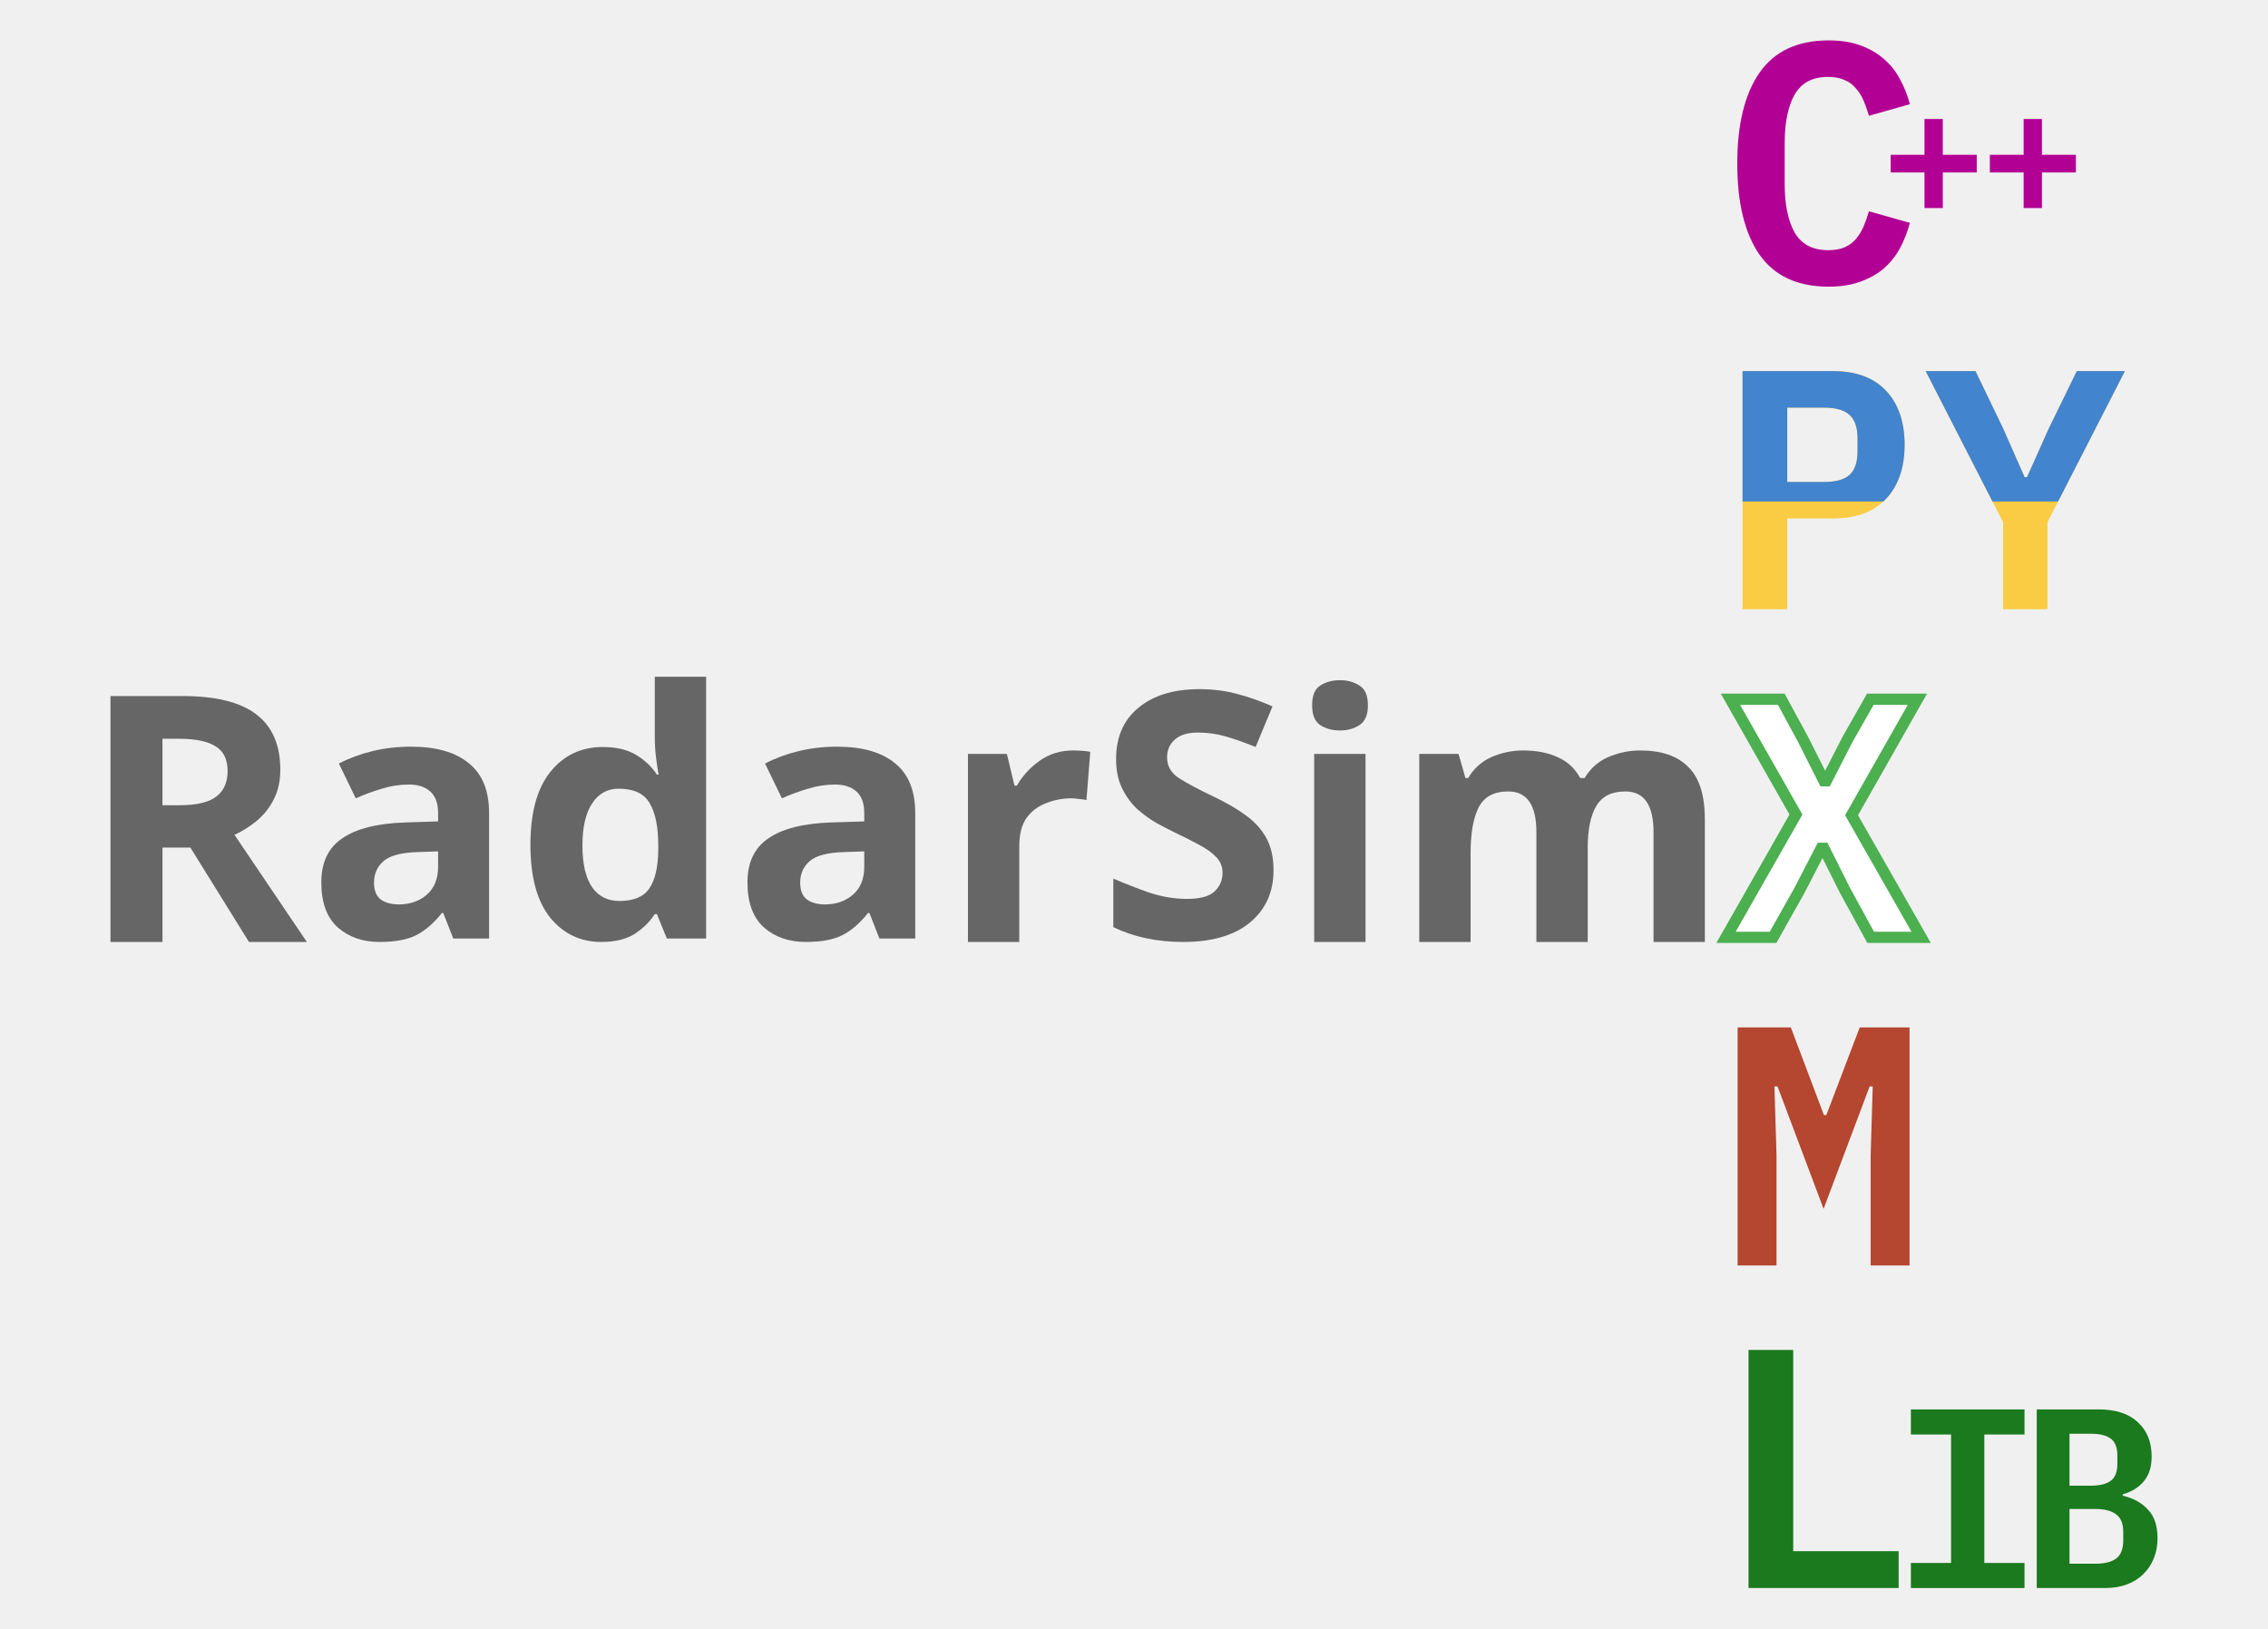
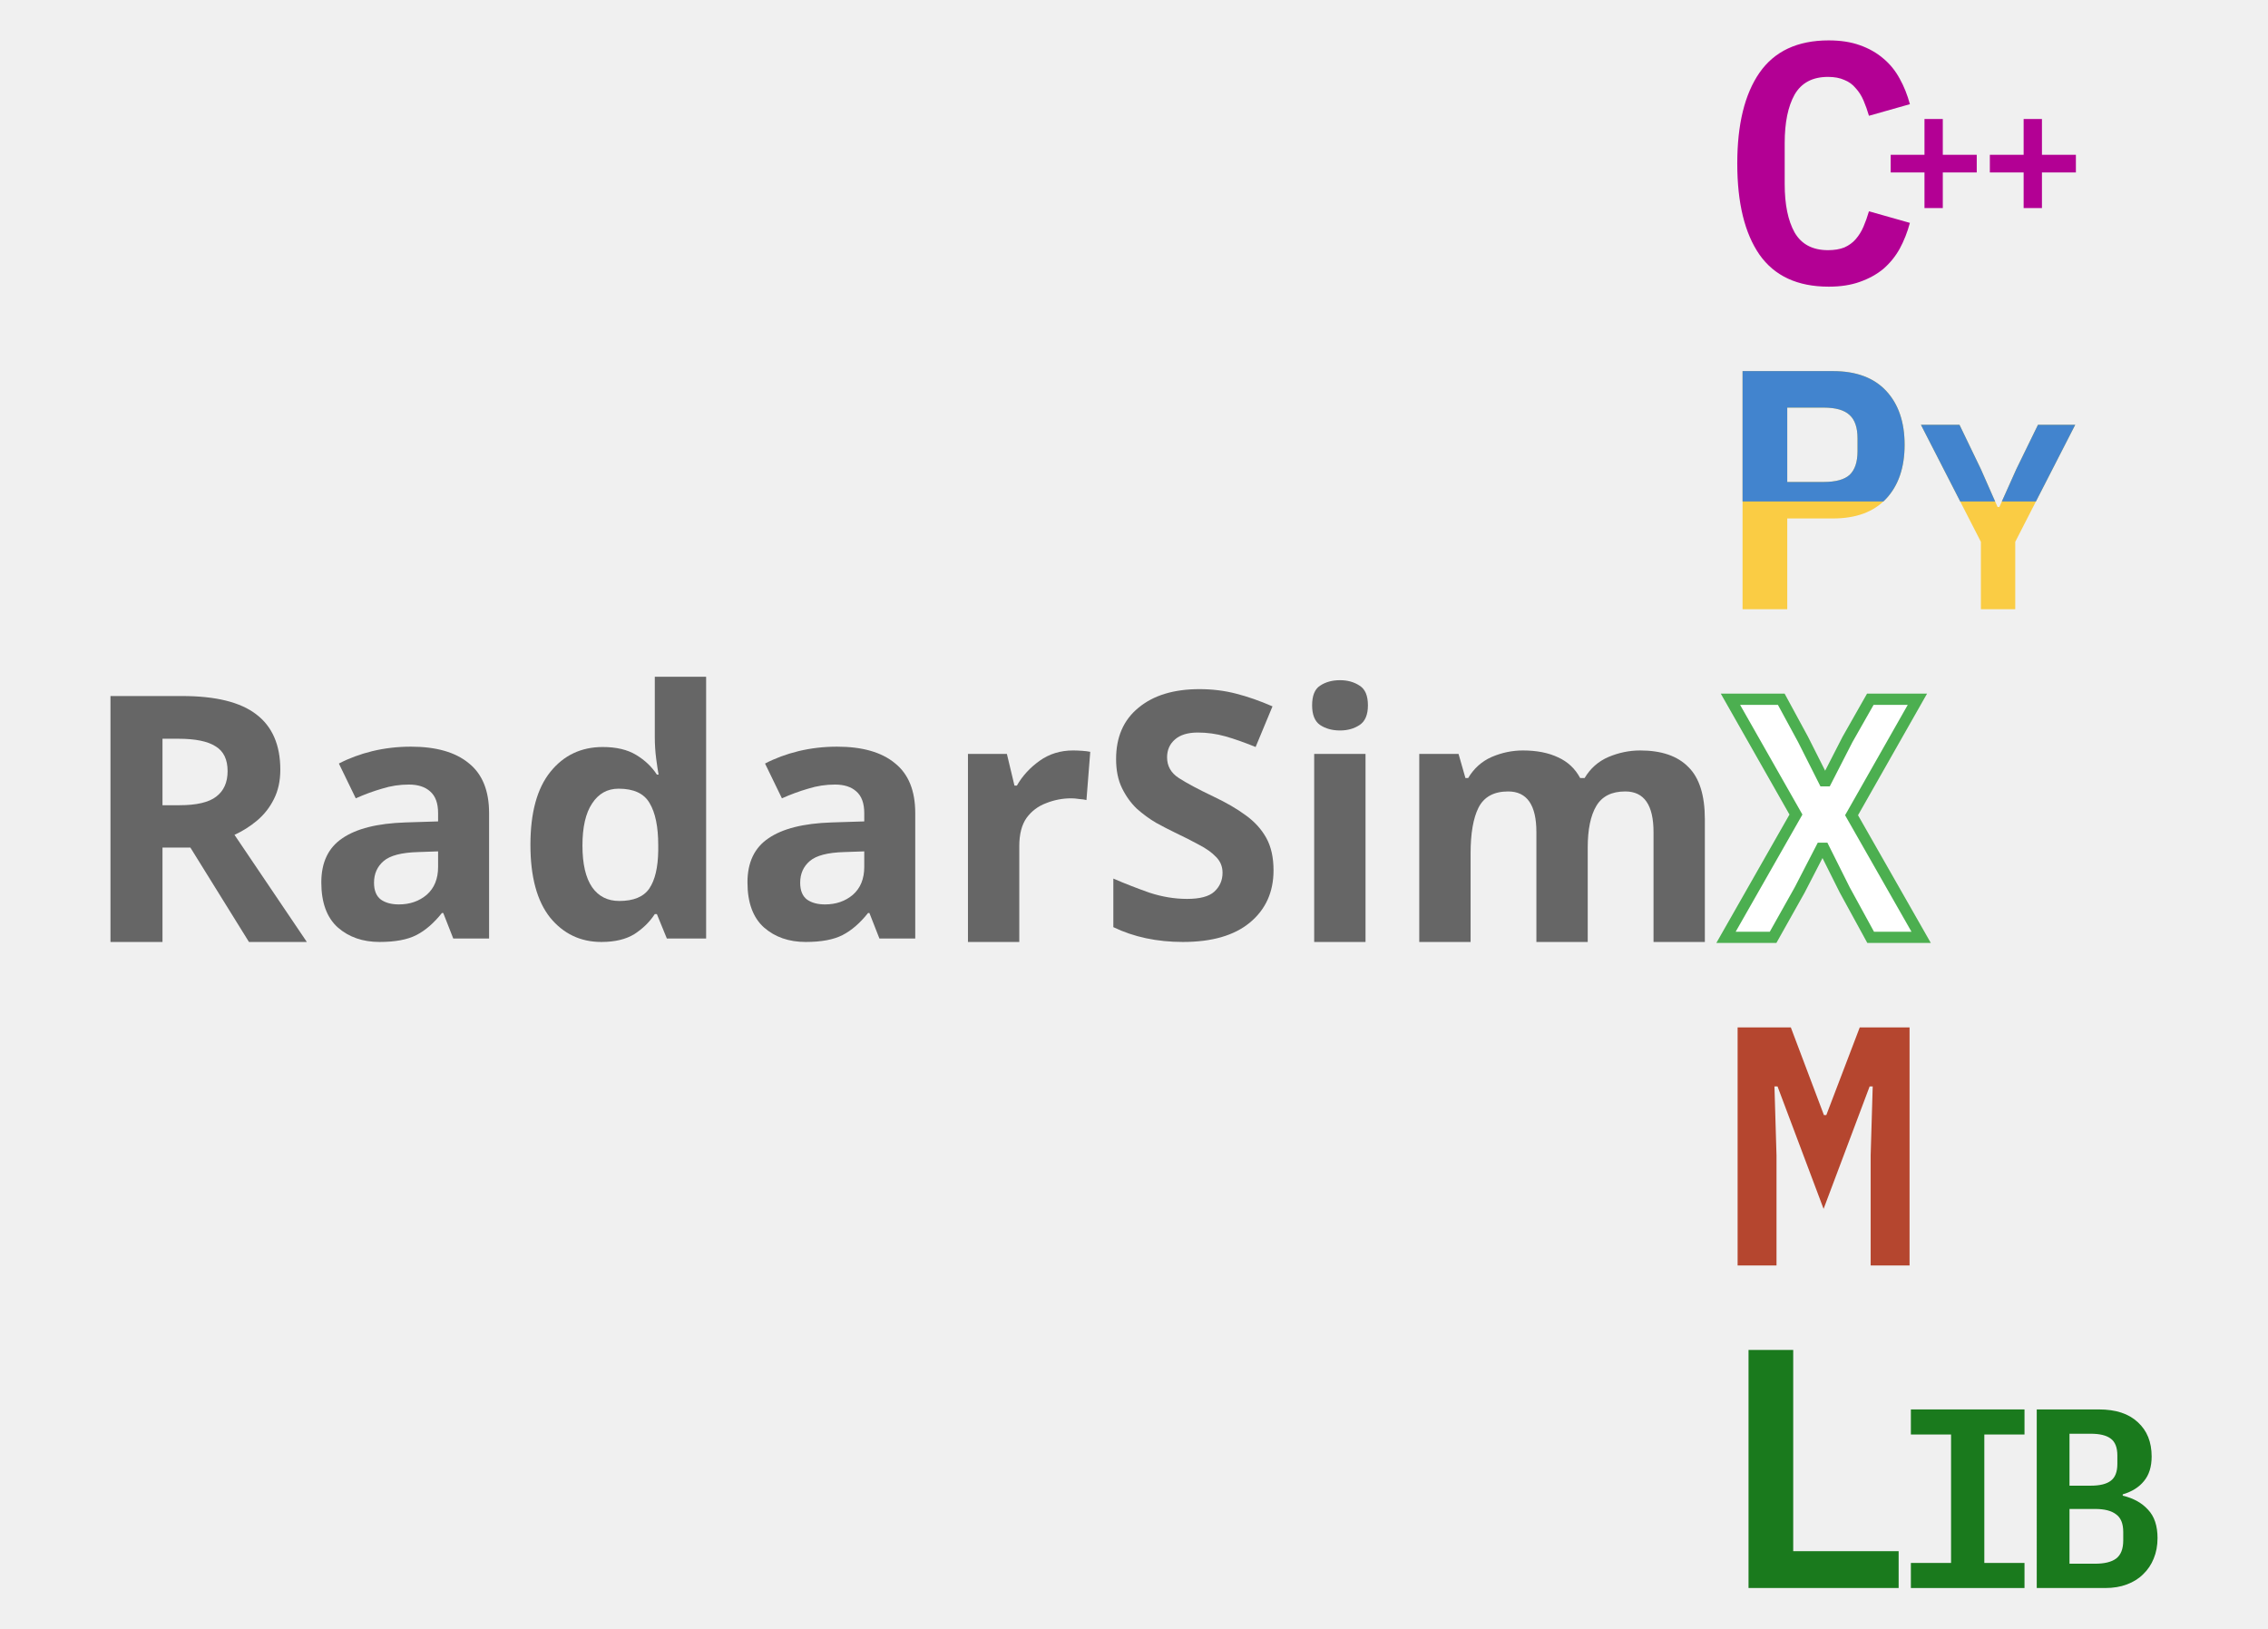
<svg xmlns="http://www.w3.org/2000/svg" width="1008.44mm" height="724.202mm" viewBox="0 0 1008.44 724.202" version="1.1" id="svg8">
  <defs id="defs2" />
  <g id="layer1" transform="translate(-488.7224,-8.901227)">
    <g id="g402" transform="translate(3.050145,-5.345374)">
      <path d="M 1263.135,720.485 V 614.602 h 19.872 v 89.499 h 46.873 v 16.383 z" style="font-size:151.694px;line-height:1.25;font-family:'IBM Plex Mono SemiBold';-inkscape-font-specification:'IBM Plex Mono SemiBold, ';fill:#1a7a1d;fill-opacity:1;stroke-width:0.265" id="path1773" />
      <path d="m 1335.322,720.485 v -11.151 h 17.865 v -57.122 h -17.865 v -11.151 h 50.522 v 11.151 h -17.865 v 57.122 h 17.865 v 11.151 z" style="font-size:151.694px;line-height:1.25;font-family:'IBM Plex Mono SemiBold';-inkscape-font-specification:'IBM Plex Mono SemiBold, ';fill:#1a7a1d;fill-opacity:1;stroke-width:0.265" id="path1775" />
      <path d="m 1391.286,641.061 h 27.651 q 11.265,0 17.296,5.689 6.144,5.576 6.144,15.248 0,6.827 -3.414,10.924 -3.3,4.096 -9.444,5.917 v 0.569 q 7.169,1.707 11.265,6.258 4.21,4.438 4.21,12.63 0,5.007 -1.707,9.103 -1.593,3.983 -4.665,6.941 -2.958,2.958 -7.282,4.552 -4.21,1.593 -9.558,1.593 h -30.495 z m 25.944,68.614 q 6.258,0 9.331,-2.276 3.186,-2.39 3.186,-8.079 v -3.755 q 0,-5.576 -3.186,-7.851 -3.072,-2.39 -9.331,-2.39 h -11.379 V 709.675 Z m -1.934,-34.705 q 6.031,0 8.876,-2.162 2.958,-2.162 2.958,-7.51 v -3.755 q 0,-5.348 -2.958,-7.51 -2.845,-2.162 -8.876,-2.162 h -9.444 v 23.099 z" style="font-size:151.694px;line-height:1.25;font-family:'IBM Plex Mono SemiBold';-inkscape-font-specification:'IBM Plex Mono SemiBold, ';fill:#1a7a1d;fill-opacity:1;stroke-width:0.265" id="path1777" />
      <path d="m 566.653,323.792 q 22.365,0 32.934,8.119 10.723,8.119 10.723,24.662 0,7.506 -2.91,13.174 -2.757,5.515 -7.506,9.497 -4.595,3.83 -9.957,6.28 l 32.168,47.64 h -25.735 l -26.041,-41.972 h -12.408 v 41.972 H 534.791 V 323.792 Z m -1.685,18.995 h -7.046 v 29.564 h 7.506 q 11.489,0 16.39,-3.83 5.055,-3.83 5.055,-11.335 0,-7.812 -5.361,-11.029 -5.208,-3.37 -16.544,-3.37 z" style="font-weight:bold;font-size:153.182px;font-family:'Noto Sans';-inkscape-font-specification:'Noto Sans Bold';fill:#666666;stroke-width:3.8;stroke-linecap:round" id="path4131" />
      <path d="m 668.366,346.309 q 16.85,0 25.735,7.353 9.038,7.2 9.038,22.211 v 55.758 h -15.931 l -4.442,-11.335 h -0.613 q -5.361,6.74 -11.335,9.804 -5.974,3.064 -16.39,3.064 -11.182,0 -18.535,-6.434 -7.353,-6.587 -7.353,-20.067 0,-13.327 9.344,-19.607 9.344,-6.434 28.032,-7.046 l 14.552,-0.46 v -3.676 q 0,-6.587 -3.523,-9.65 -3.37,-3.064 -9.497,-3.064 -6.127,0 -11.948,1.838 -5.821,1.685 -11.642,4.289 l -7.506,-15.471 q 6.74,-3.523 14.859,-5.515 8.272,-1.991 17.156,-1.991 z m 3.217,46.874 q -11.029,0.306 -15.318,3.983 -4.289,3.676 -4.289,9.65 0,5.208 3.064,7.506 3.064,2.145 7.965,2.145 7.353,0 12.408,-4.289 5.055,-4.442 5.055,-12.408 v -6.893 z" style="font-weight:bold;font-size:153.182px;font-family:'Noto Sans';-inkscape-font-specification:'Noto Sans Bold';fill:#666666;stroke-width:3.8;stroke-linecap:round" id="path4133" />
      <path d="m 753.075,433.164 q -13.94,0 -22.824,-10.876 -8.731,-11.029 -8.731,-32.321 0,-21.445 8.885,-32.475 8.885,-11.029 23.284,-11.029 9.038,0 14.859,3.523 5.821,3.523 9.191,8.731 h 0.766 q -0.46,-2.451 -1.072,-7.046 -0.613,-4.749 -0.613,-9.65 v -26.807 h 22.824 v 116.418 h -17.463 l -4.442,-10.876 h -0.919 q -3.37,5.208 -9.038,8.885 -5.668,3.523 -14.705,3.523 z m 7.965,-18.229 q 9.497,0 13.327,-5.515 3.83,-5.668 3.983,-16.85 v -2.451 q 0,-12.255 -3.83,-18.688 -3.676,-6.434 -13.786,-6.434 -7.506,0 -11.795,6.587 -4.289,6.434 -4.289,18.688 0,12.255 4.289,18.535 4.289,6.127 12.101,6.127 z" style="font-weight:bold;font-size:153.182px;font-family:'Noto Sans';-inkscape-font-specification:'Noto Sans Bold';fill:#666666;stroke-width:3.8;stroke-linecap:round" id="path4135" />
      <path d="m 857.852,346.309 q 16.85,0 25.735,7.353 9.038,7.2 9.038,22.211 v 55.758 h -15.931 l -4.442,-11.335 h -0.613 q -5.361,6.74 -11.335,9.804 -5.974,3.064 -16.39,3.064 -11.182,0 -18.535,-6.434 -7.353,-6.587 -7.353,-20.067 0,-13.327 9.344,-19.607 9.344,-6.434 28.032,-7.046 l 14.552,-0.46 v -3.676 q 0,-6.587 -3.523,-9.65 -3.37,-3.064 -9.497,-3.064 -6.127,0 -11.948,1.838 -5.821,1.685 -11.642,4.289 l -7.506,-15.471 q 6.74,-3.523 14.859,-5.515 8.272,-1.991 17.156,-1.991 z m 3.217,46.874 q -11.029,0.306 -15.318,3.983 -4.289,3.676 -4.289,9.65 0,5.208 3.064,7.506 3.064,2.145 7.965,2.145 7.353,0 12.408,-4.289 5.055,-4.442 5.055,-12.408 v -6.893 z" style="font-weight:bold;font-size:153.182px;font-family:'Noto Sans';-inkscape-font-specification:'Noto Sans Bold';fill:#666666;stroke-width:3.8;stroke-linecap:round" id="path4137" />
      <path d="m 962.781,347.994 q 1.685,0 3.983,0.153 2.298,0.153 3.676,0.46 l -1.685,21.445 q -1.072,-0.306 -3.217,-0.46 -1.991,-0.306 -3.523,-0.306 -5.821,0 -11.182,2.145 -5.361,1.991 -8.731,6.587 -3.217,4.595 -3.217,12.561 v 42.585 h -22.824 v -83.637 h 17.31 l 3.37,14.093 h 1.072 q 3.676,-6.434 10.11,-11.029 6.434,-4.595 14.859,-4.595 z" style="font-weight:bold;font-size:153.182px;font-family:'Noto Sans';-inkscape-font-specification:'Noto Sans Bold';fill:#666666;stroke-width:3.8;stroke-linecap:round" id="path4139" />
      <path d="m 1051.933,401.302 q 0,14.552 -10.569,23.284 -10.416,8.578 -29.717,8.578 -17.31,0 -30.943,-6.587 v -21.599 q 7.812,3.37 16.084,6.28 8.425,2.757 16.697,2.757 8.578,0 12.101,-3.217 3.676,-3.37 3.676,-8.425 0,-4.136 -2.91,-7.046 -2.757,-2.91 -7.506,-5.361 -4.749,-2.604 -10.876,-5.515 -3.829,-1.838 -8.272,-4.289 -4.442,-2.604 -8.578,-6.28 -3.983,-3.83 -6.587,-9.191 -2.604,-5.361 -2.604,-12.867 0,-14.705 9.957,-22.824 9.957,-8.272 27.113,-8.272 8.578,0 16.237,1.991 7.812,1.991 16.237,5.668 l -7.506,18.075 q -7.506,-3.064 -13.48,-4.749 -5.974,-1.685 -12.255,-1.685 -6.587,0 -10.11,3.064 -3.523,3.064 -3.523,7.965 0,5.821 5.208,9.191 5.208,3.37 15.471,8.272 8.425,3.983 14.246,8.272 5.974,4.289 9.191,10.11 3.217,5.821 3.217,14.399 z" style="font-weight:bold;font-size:153.182px;font-family:'Noto Sans';-inkscape-font-specification:'Noto Sans Bold';fill:#666666;stroke-width:3.8;stroke-linecap:round" id="path4141" />
      <path d="m 1081.498,316.745 q 5.055,0 8.731,2.451 3.676,2.298 3.676,8.731 0,6.28 -3.676,8.731 -3.676,2.451 -8.731,2.451 -5.208,0 -8.884,-2.451 -3.523,-2.451 -3.523,-8.731 0,-6.434 3.523,-8.731 3.676,-2.451 8.884,-2.451 z m 11.335,32.781 v 83.637 h -22.824 v -83.637 z" style="font-weight:bold;font-size:153.182px;font-family:'Noto Sans';-inkscape-font-specification:'Noto Sans Bold';fill:#666666;stroke-width:3.8;stroke-linecap:round" id="path4143" />
      <path d="m 1214.919,347.994 q 14.246,0 21.445,7.353 7.353,7.2 7.353,23.284 v 54.533 h -22.824 v -48.865 q 0,-18.075 -12.561,-18.075 -9.038,0 -12.867,6.434 -3.829,6.434 -3.829,18.535 v 41.972 h -22.824 v -48.865 q 0,-18.075 -12.561,-18.075 -9.497,0 -13.174,7.2 -3.523,7.046 -3.523,20.373 v 39.368 h -22.824 v -83.637 h 17.463 l 3.064,10.723 h 1.225 q 3.83,-6.434 10.416,-9.344 6.74,-2.91 13.94,-2.91 9.191,0 15.624,3.064 6.434,2.91 9.804,9.191 h 1.991 q 3.829,-6.434 10.569,-9.344 6.893,-2.91 14.093,-2.91 z" style="font-weight:bold;font-size:153.182px;font-family:'Noto Sans';-inkscape-font-specification:'Noto Sans Bold';fill:#666666;stroke-width:3.8;stroke-linecap:round" id="path4145" />
      <path d="M 1260.48,285.172 V 179.289 h 40.199 q 15.473,0 23.664,8.798 8.191,8.798 8.191,23.968 0,15.169 -8.191,23.968 -8.191,8.798 -23.664,8.798 h -20.327 v 40.351 z m 19.872,-56.582 h 16.231 q 8.04,0 11.529,-3.186 3.489,-3.337 3.489,-10.467 v -5.764 q 0,-7.13 -3.489,-10.315 -3.489,-3.337 -11.529,-3.337 h -16.231 z" style="font-size:151.694px;line-height:1.25;font-family:'IBM Plex Mono SemiBold';-inkscape-font-specification:'IBM Plex Mono SemiBold, ';fill:#facc44;fill-opacity:1;stroke-width:0.265" id="path1762" />
-       <path d="m 1376.333,285.172 v -38.682 l -34.434,-67.2 h 22.147 l 12.287,25.485 9.557,21.692 h 1.062 l 9.708,-21.692 12.439,-25.485 h 21.389 l -34.434,67.2 v 38.682 z" style="font-size:151.694px;line-height:1.25;font-family:'IBM Plex Mono SemiBold';-inkscape-font-specification:'IBM Plex Mono SemiBold, ';fill:#facc44;fill-opacity:1;stroke-width:0.265" id="path1764" />
+       <path d="m 1366.455,285.172 v -29.963 l -26.673,-52.053 h 17.155 l 9.518,19.74 7.403,16.803 h 0.822 l 7.52,-16.803 9.635,-19.74 h 16.568 l -26.673,52.053 v 29.963 z" style="font-size:151.694px;line-height:1.25;font-family:'IBM Plex Mono SemiBold';-inkscape-font-specification:'IBM Plex Mono SemiBold, ';fill:#facc44;fill-opacity:1;stroke-width:0.265" id="path1764" />
+       <path id="path1764-9" style="font-size:151.694px;line-height:1.25;font-family:'IBM Plex Mono SemiBold';-inkscape-font-specification:'IBM Plex Mono SemiBold, ';fill:#4284ce;fill-opacity:1;stroke-width:0.265" d="M 1339.782 203.155 L 1357.254 237.252 L 1372.78 237.252 L 1366.455 222.895 L 1356.937 203.155 L 1339.782 203.155 z M 1391.835 203.155 L 1382.2 222.895 L 1375.775 237.252 L 1390.932 237.252 L 1408.403 203.155 L 1391.835 203.155 z " />
      <path id="path1762-9" style="font-size:151.694px;line-height:1.25;font-family:'IBM Plex Mono SemiBold';-inkscape-font-specification:'IBM Plex Mono SemiBold, ';fill:#4284ce;fill-opacity:1;stroke-width:0.265" d="m 1260.48,179.289 v 57.963 h 62.636 c 0.421,-0.395 0.831,-0.804 1.227,-1.23 5.461,-5.865 8.192,-13.855 8.192,-23.968 0,-10.113 -2.731,-18.102 -8.192,-23.968 -5.461,-5.865 -13.349,-8.798 -23.664,-8.798 z m 19.872,16.232 h 16.231 c 5.36,0 9.203,1.112 11.529,3.337 2.326,2.124 3.489,5.562 3.489,10.315 v 5.764 c 0,4.753 -1.163,8.242 -3.489,10.467 -2.326,2.124 -6.169,3.186 -11.529,3.186 h -16.231 z" />
-       <path id="path1764-4" style="font-size:151.694px;line-height:1.25;font-family:'IBM Plex Mono SemiBold';-inkscape-font-specification:'IBM Plex Mono SemiBold, ';fill:#4284ce;fill-opacity:1;stroke-width:0.265" d="m 1341.899,179.289 29.701,57.963 h 29.187 l 29.701,-57.963 h -21.389 l -12.439,25.485 -9.708,21.692 h -1.062 l -9.557,-21.692 -12.287,-25.485 z" />
      <g aria-label="M" id="text266-9" style="font-size:151.694px;line-height:1.25;fill:#b5462f;fill-opacity:1;stroke-width:0.265" transform="translate(41.11486)">
        <path d="m 1276.327,528.05 0.91,-30.642 h -1.365 l -20.479,54.458 -20.479,-54.458 h -1.365 l 0.91,30.642 v 48.997 H 1217.166 V 471.165 h 23.664 l 14.714,38.985 h 1.062 l 14.866,-38.985 h 22.147 v 105.882 h -17.293 z" style="font-family:'IBM Plex Mono SemiBold';-inkscape-font-specification:'IBM Plex Mono SemiBold, ';fill:#b5462f;fill-opacity:1" id="path1770" />
      </g>
      <g aria-label="X" id="text266-9-7" style="font-size:151.694px;line-height:1.25;fill:#ffffff;stroke:#4caf50;stroke-width:5" transform="translate(33.45654)">
        <path d="m 1306.435,431.109 h -22.451 l -11.529,-21.085 -9.253,-18.507 h -1.214 l -9.557,18.507 -11.832,21.085 h -20.934 l 31.097,-54.61 -29.125,-51.273 h 22.602 l 9.708,17.9 9.253,18.355 h 1.062 l 9.405,-18.355 10.164,-17.9 h 20.934 l -29.277,51.576 z" style="font-family:'IBM Plex Mono SemiBold';-inkscape-font-specification:'IBM Plex Mono SemiBold, '" id="path1767" />
      </g>
      <path d="m 1298.783,141.734 q -20.782,0 -30.794,-14.259 -9.86,-14.259 -9.86,-40.502 0,-26.091 9.86,-40.351 10.012,-14.411 30.794,-14.411 7.888,0 13.804,2.124 6.068,2.124 10.467,5.916 4.399,3.641 7.281,8.95 2.882,5.158 4.551,11.377 l -18.203,5.158 q -1.062,-3.641 -2.427,-6.826 -1.365,-3.186 -3.489,-5.461 -1.972,-2.427 -5.006,-3.641 -3.034,-1.365 -7.281,-1.365 -10.315,0 -14.866,7.888 -4.399,7.888 -4.399,21.541 v 18.203 q 0,13.652 4.399,21.541 4.551,7.888 14.866,7.888 4.247,0 7.281,-1.214 3.034,-1.365 5.006,-3.641 2.124,-2.427 3.489,-5.613 1.365,-3.186 2.427,-6.826 l 18.203,5.158 q -1.669,6.219 -4.551,11.529 -2.882,5.158 -7.281,8.95 -4.399,3.641 -10.467,5.764 -5.916,2.124 -13.804,2.124 z" style="font-size:151.694px;line-height:1.25;font-family:'IBM Plex Mono SemiBold';-inkscape-font-specification:'IBM Plex Mono SemiBold, ';fill:#b30094;fill-opacity:1;stroke-width:0.265" id="path1755" />
      <path style="font-weight:bold;font-size:74.722px;font-family:'Noto Sans SC';-inkscape-font-specification:'Noto Sans SC Bold';text-align:center;letter-spacing:0px;text-anchor:middle;fill:#b30094;fill-opacity:1;stroke-width:0.5;stroke-linecap:round" d="M 1341.37,106.782 V 90.941 h -15.019 v -7.846 h 15.019 V 67.18 h 8.145 v 15.916 h 15.094 v 7.846 h -15.094 v 15.841 z m 44.086,0 V 90.941 h -15.019 v -7.846 h 15.019 V 67.18 h 8.145 v 15.916 h 15.094 v 7.846 h -15.094 v 15.841 z" id="text1" aria-label="++" />
    </g>
  </g>
</svg>
